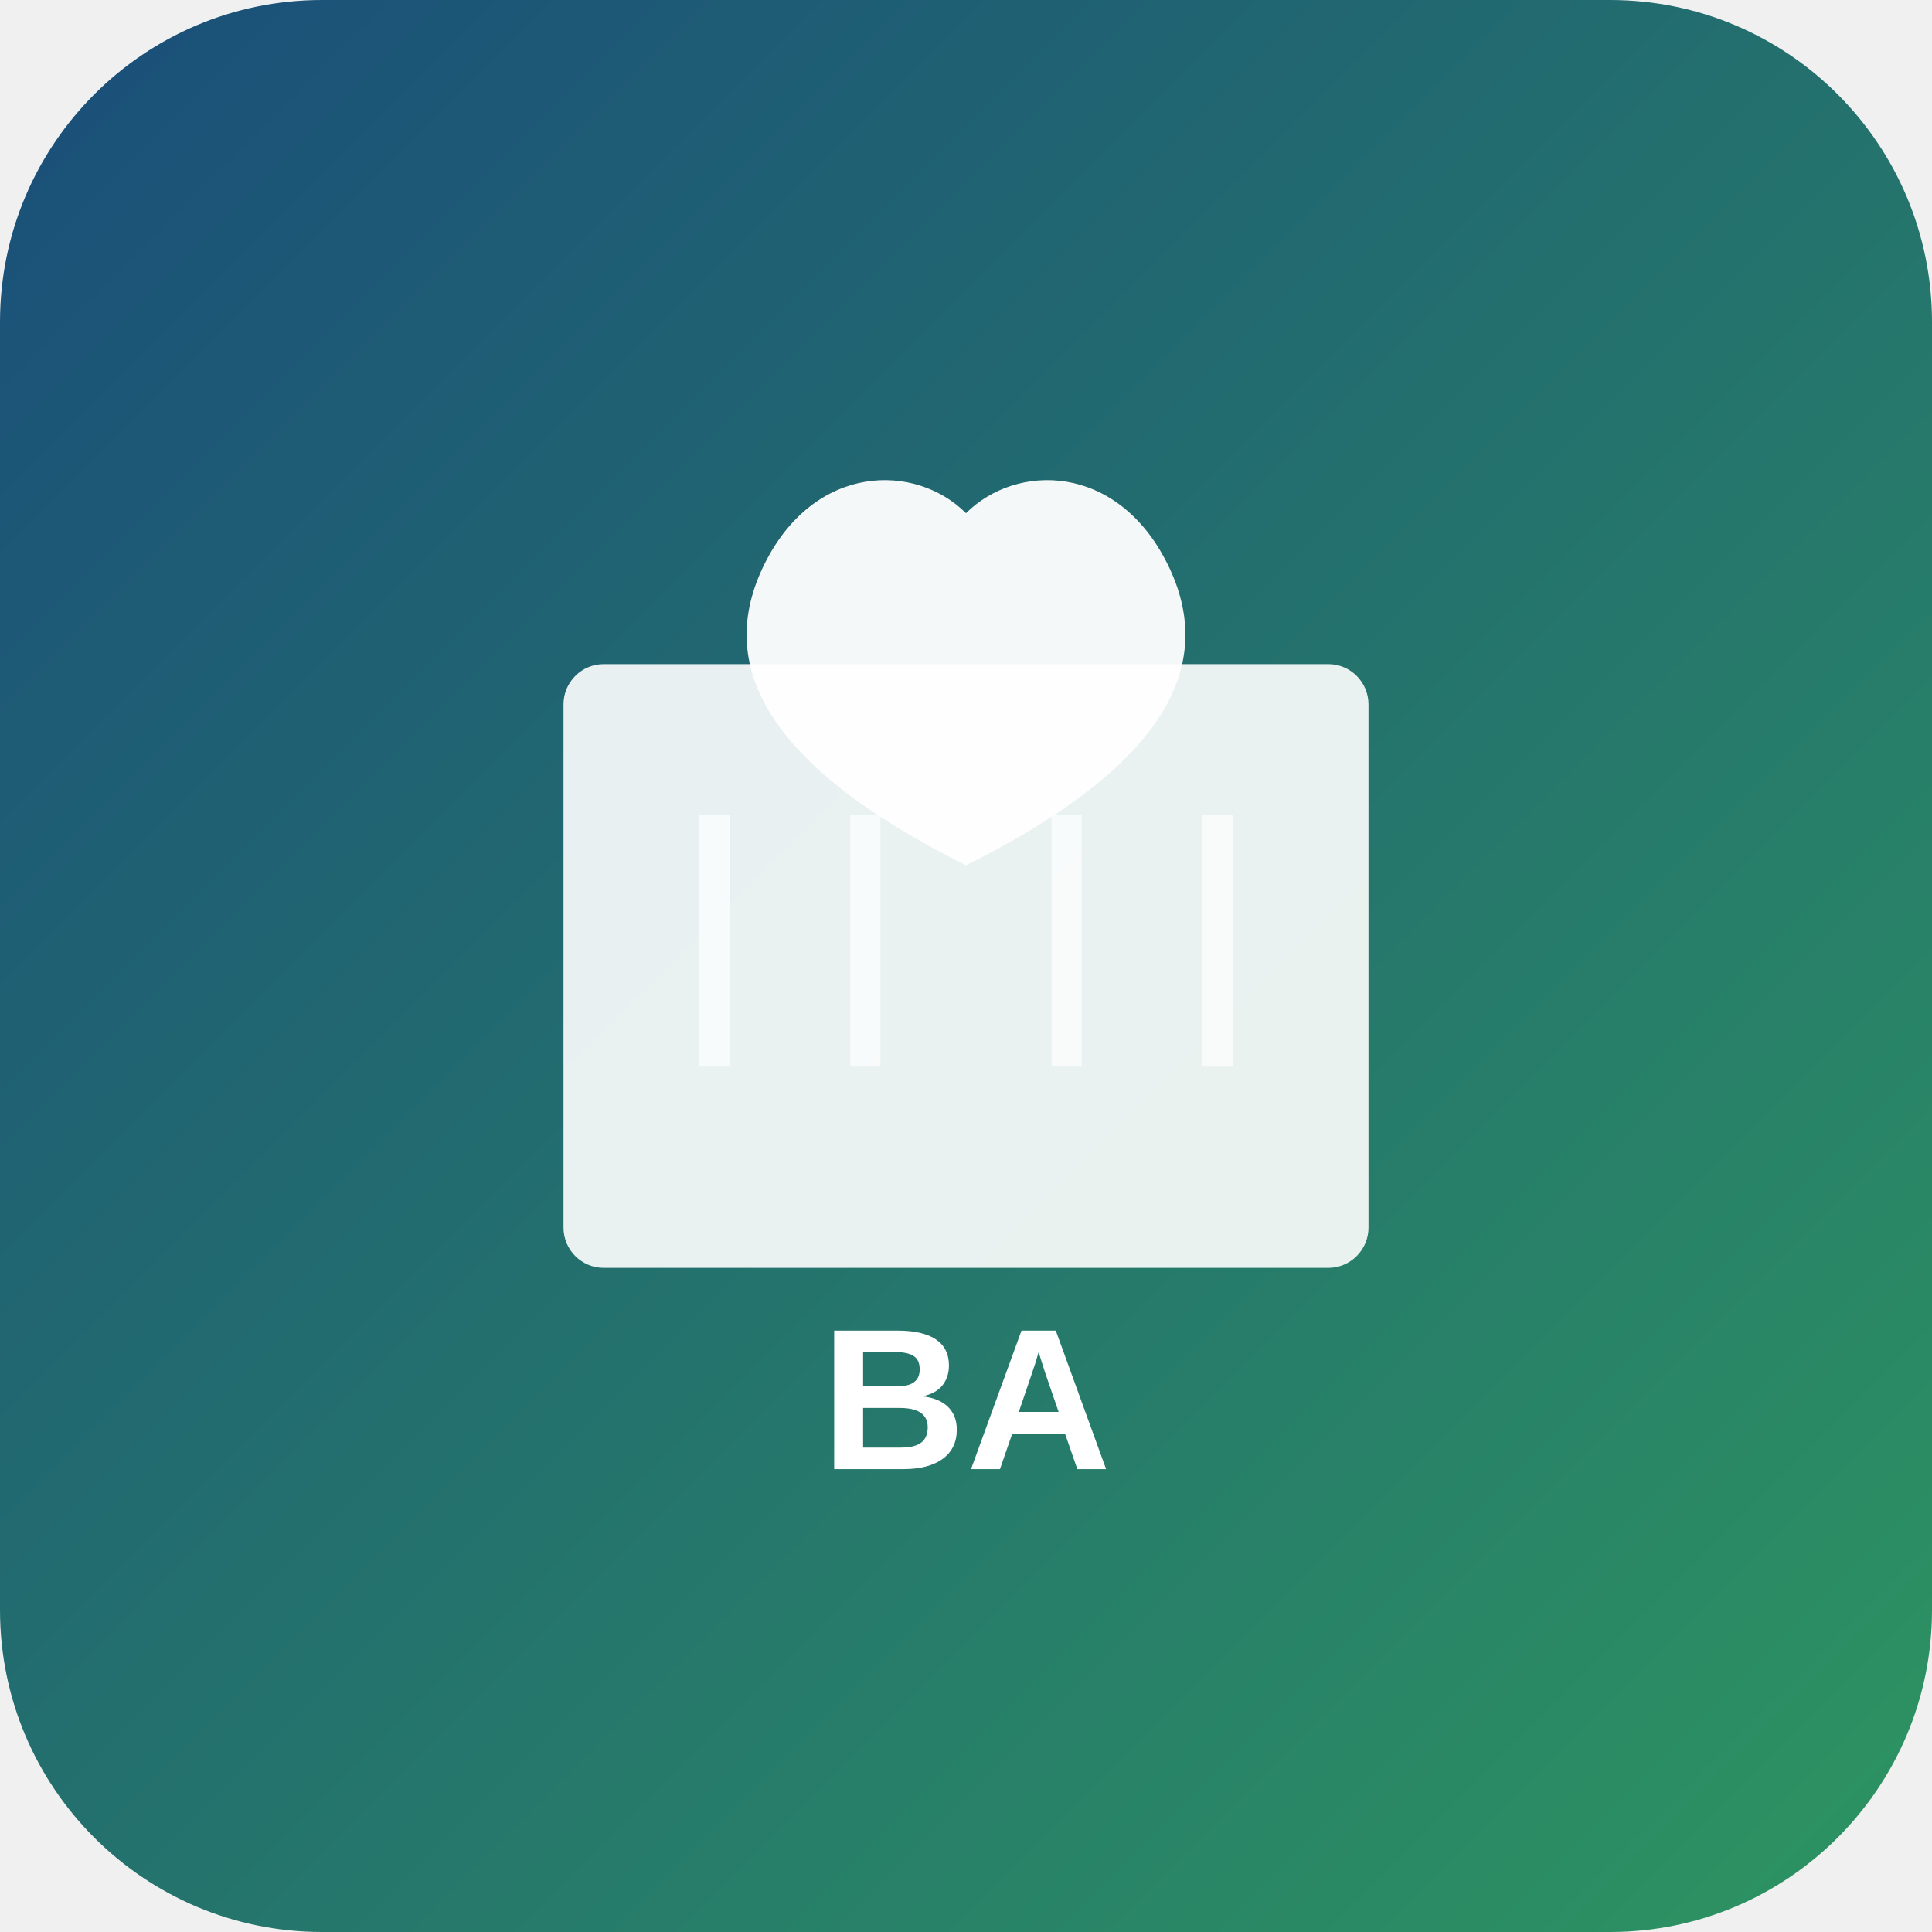
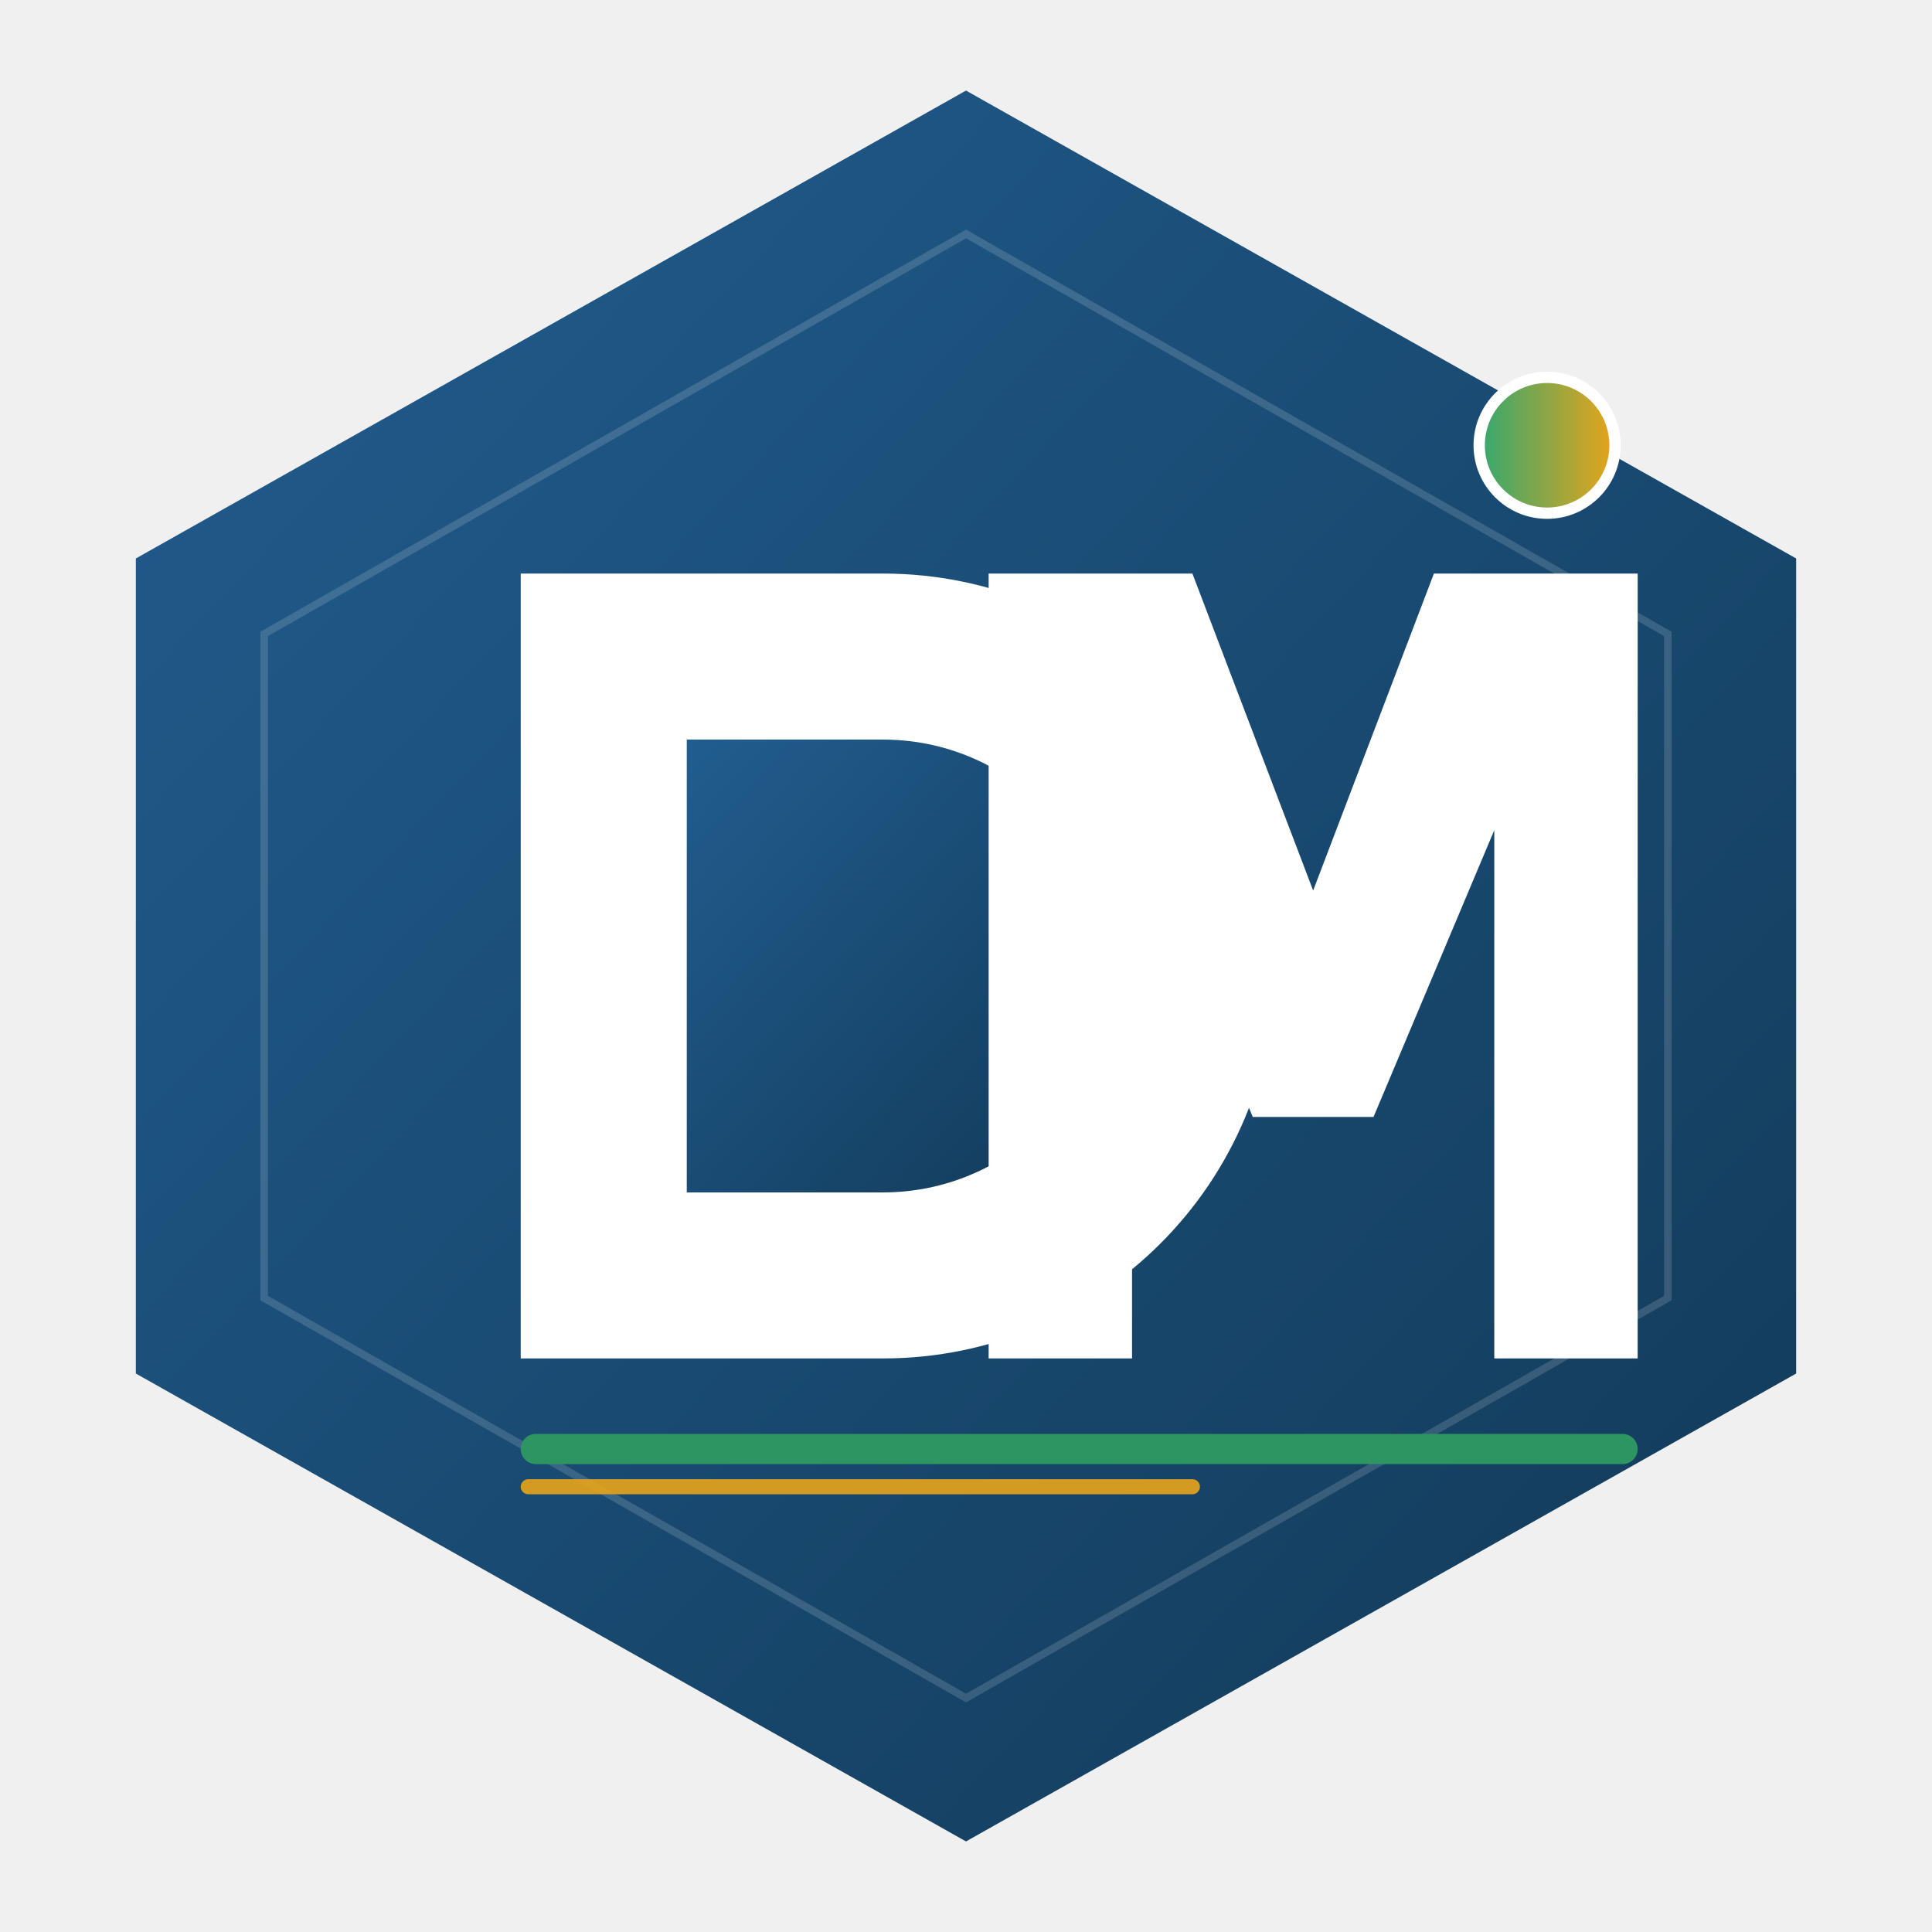
- <svg xmlns="http://www.w3.org/2000/svg" width="192" height="192" viewBox="0 0 192 192">
+ <svg xmlns="http://www.w3.org/2000/svg" viewBox="0 0 512 512" role="img" aria-label="Logo Monogramme DMi">
  <defs>
-     <linearGradient id="bgGradient" x1="0%" y1="0%" x2="100%" y2="100%">
-       <stop offset="0%" style="stop-color:#1a4d7a;stop-opacity:1" />
-       <stop offset="100%" style="stop-color:#2d9561;stop-opacity:1" />
+     <linearGradient id="p3-bg" x1="0" y1="0" x2="1" y2="1">
+       <stop offset="0" stop-color="#215d8f" />
+       <stop offset="1" stop-color="#123957" />
+     </linearGradient>
+     <linearGradient id="p3-accent" x1="0" y1="0" x2="1" y2="0">
+       <stop offset="0" stop-color="#34a870" />
+       <stop offset="1" stop-color="#e8a419" />
    </linearGradient>
  </defs>
-   <rect width="192" height="192" rx="32" fill="url(#bgGradient)" />
-   <g transform="translate(96, 96)">
-     <rect x="-40" y="-30" width="80" height="60" rx="4" fill="white" opacity="0.9" />
-     <path d="M 0,-45 C -5,-50 -15,-50 -20,-40 C -25,-30 -20,-20 0,-10 C 20,-20 25,-30 20,-40 C 15,-50 5,-50 0,-45 Z" fill="#ffffff" opacity="0.95" />
-     <line x1="-25" y1="-15" x2="-25" y2="10" stroke="white" stroke-width="3" opacity="0.7" />
-     <line x1="-10" y1="-15" x2="-10" y2="10" stroke="white" stroke-width="3" opacity="0.7" />
-     <line x1="10" y1="-15" x2="10" y2="10" stroke="white" stroke-width="3" opacity="0.7" />
-     <line x1="25" y1="-15" x2="25" y2="10" stroke="white" stroke-width="3" opacity="0.7" />
-     <text x="0" y="50" font-family="Arial, sans-serif" font-size="20" font-weight="bold" fill="white" text-anchor="middle">BA</text>
-   </g>
+   <path d="M 256 24 L 476 148 L 476 364 L 256 488 L 36 364 L 36 148 Z" fill="url(#p3-bg)" />
+   <path d="M 256 62 L 442 168 L 442 344 L 256 450 L 70 344 L 70 168 Z" fill="none" stroke="#ffffff" stroke-opacity="0.15" stroke-width="2" />
+   <path d="M138 152 H 234 A 104 104 0 0 1 234 360 H 138 Z" fill="#ffffff" />
+   <path d="M182 196 H 234 A 60 60 0 0 1 234 316 H 182 Z" fill="url(#p3-bg)" />
+   <path d="M262 360 V 152 L 316 152 L 348 236 L 380 152 L 434 152 V 360 L 396 360 V 220 L 364 296 H 332 L 300 220 V 360 Z" fill="#ffffff" />
+   <circle cx="410" cy="118" r="18" fill="url(#p3-accent)" />
+   <circle cx="410" cy="118" r="18" fill="none" stroke="#ffffff" stroke-width="3" />
+   <rect x="138" y="380" width="296" height="8" rx="4" fill="#2d9561" />
+   <rect x="138" y="392" width="180" height="4" rx="2" fill="#e8a419" opacity="0.9" />
</svg>
